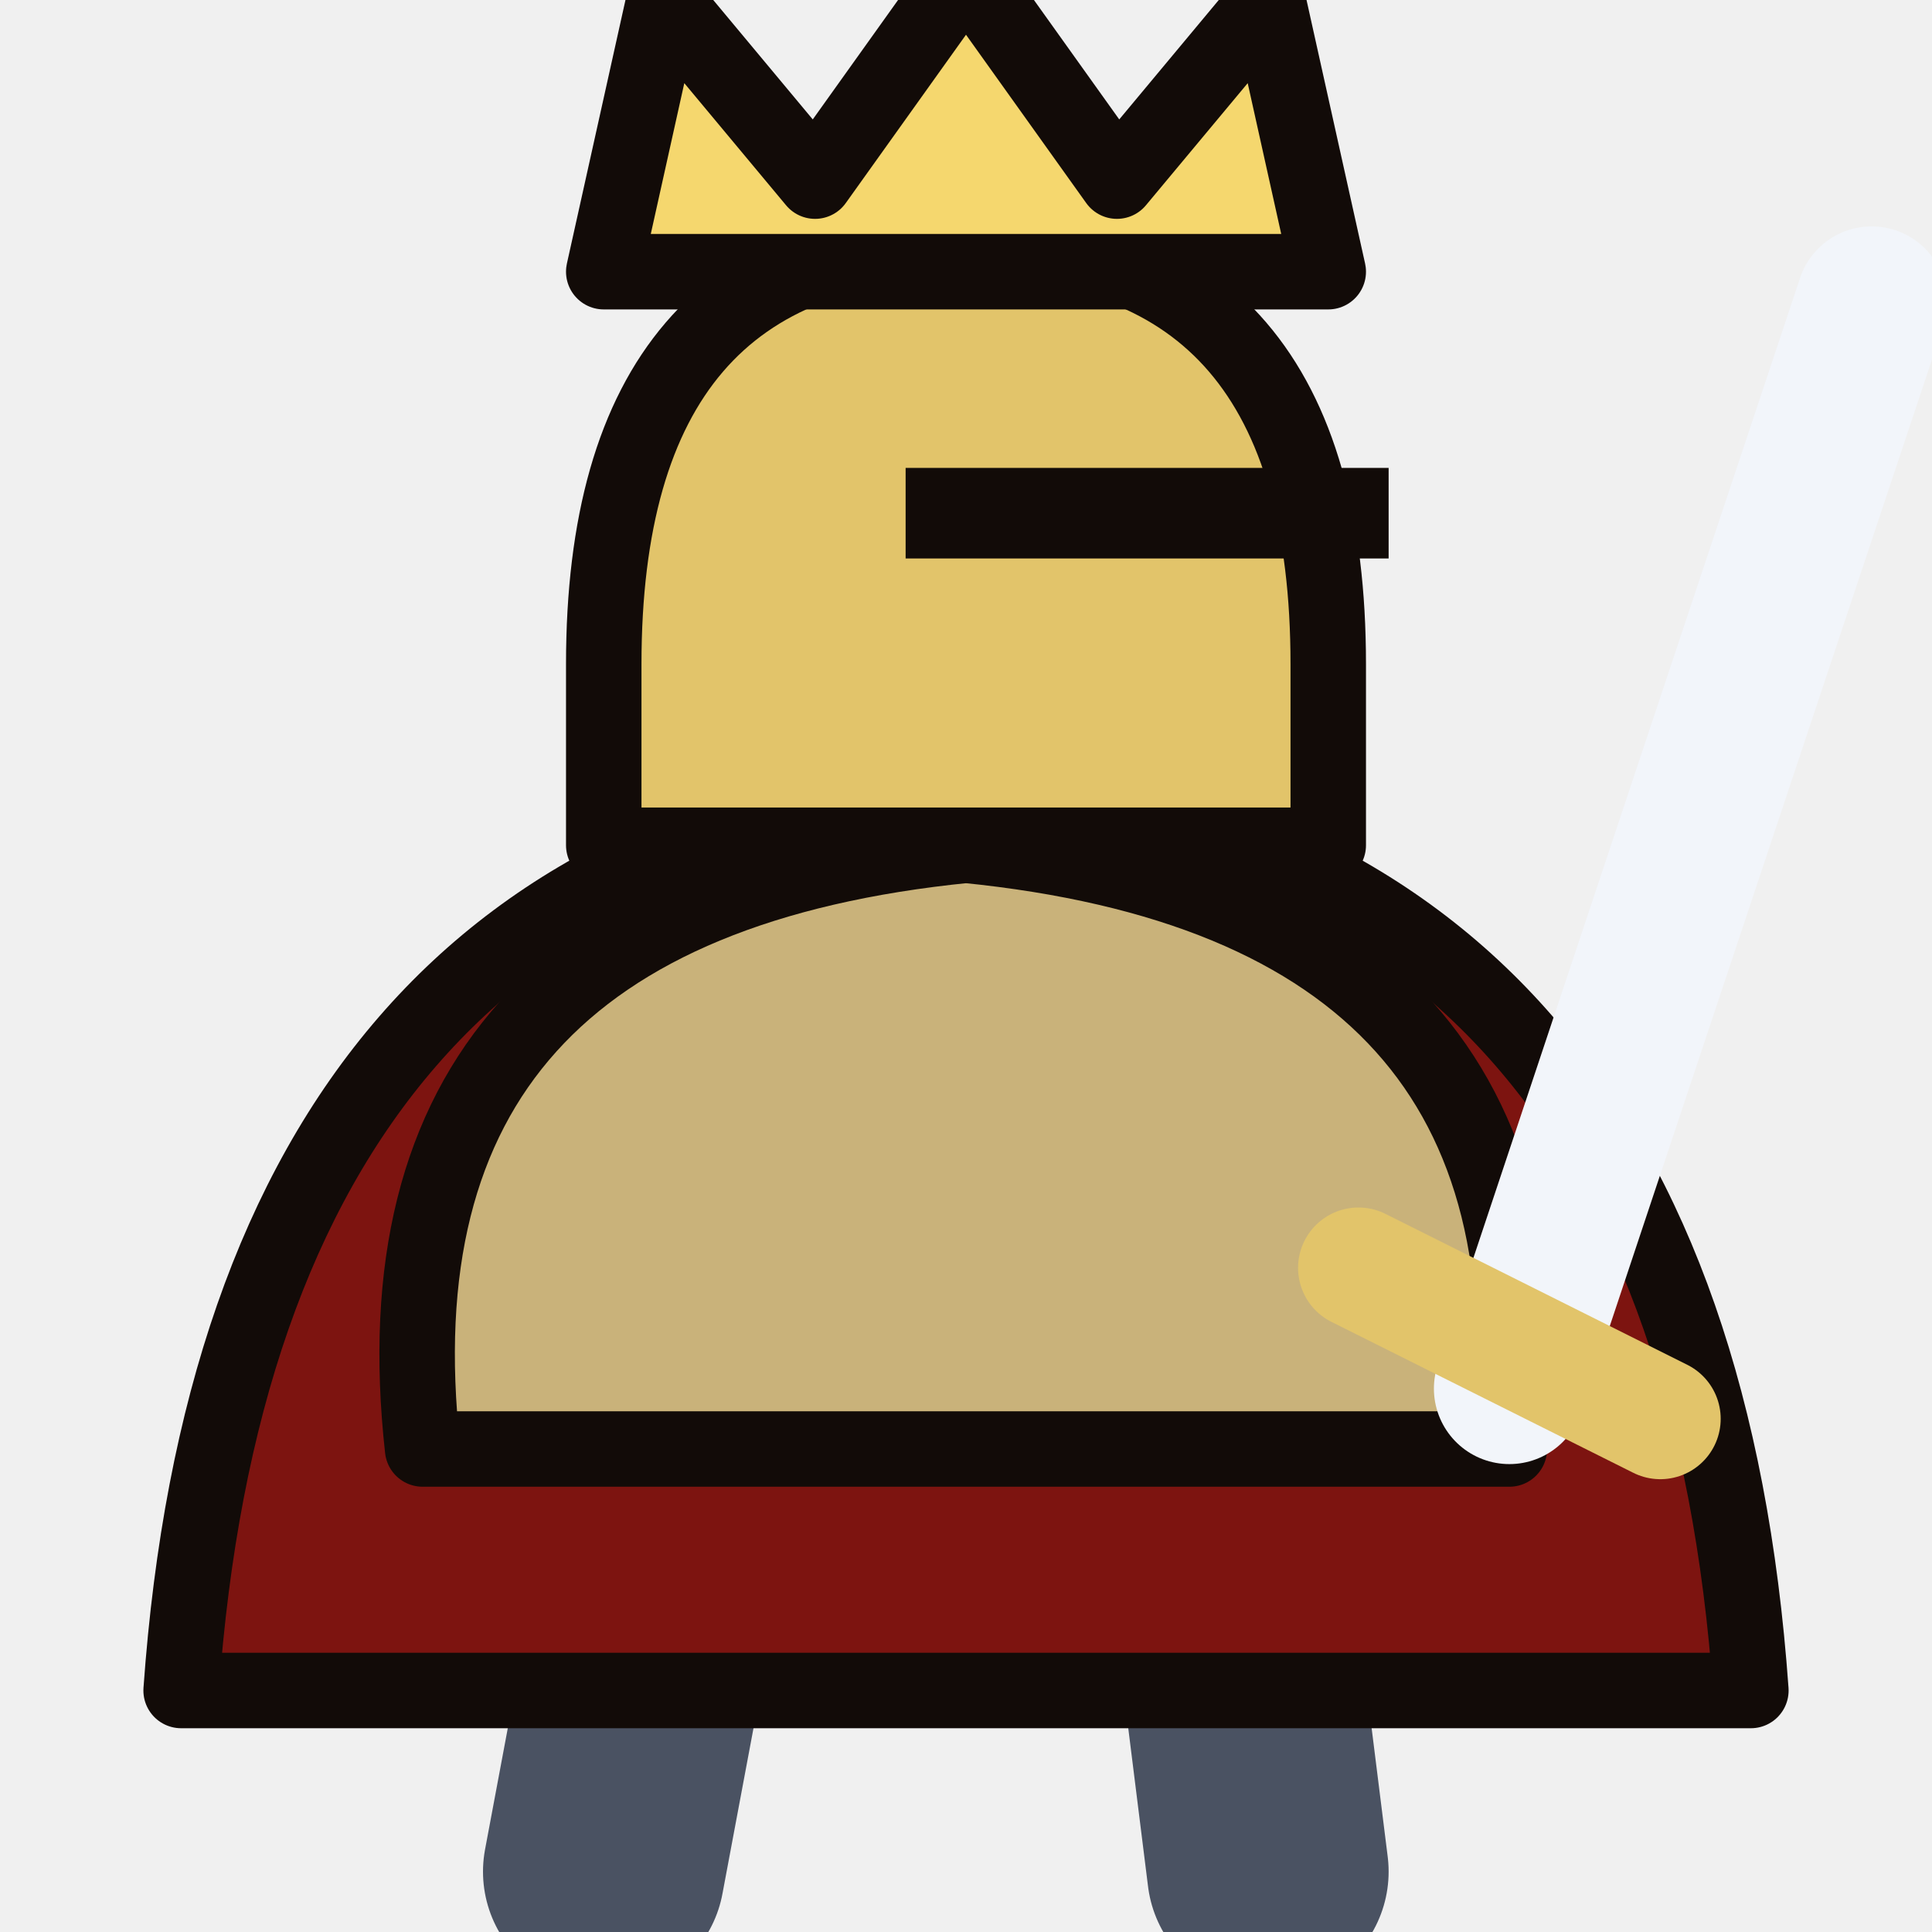
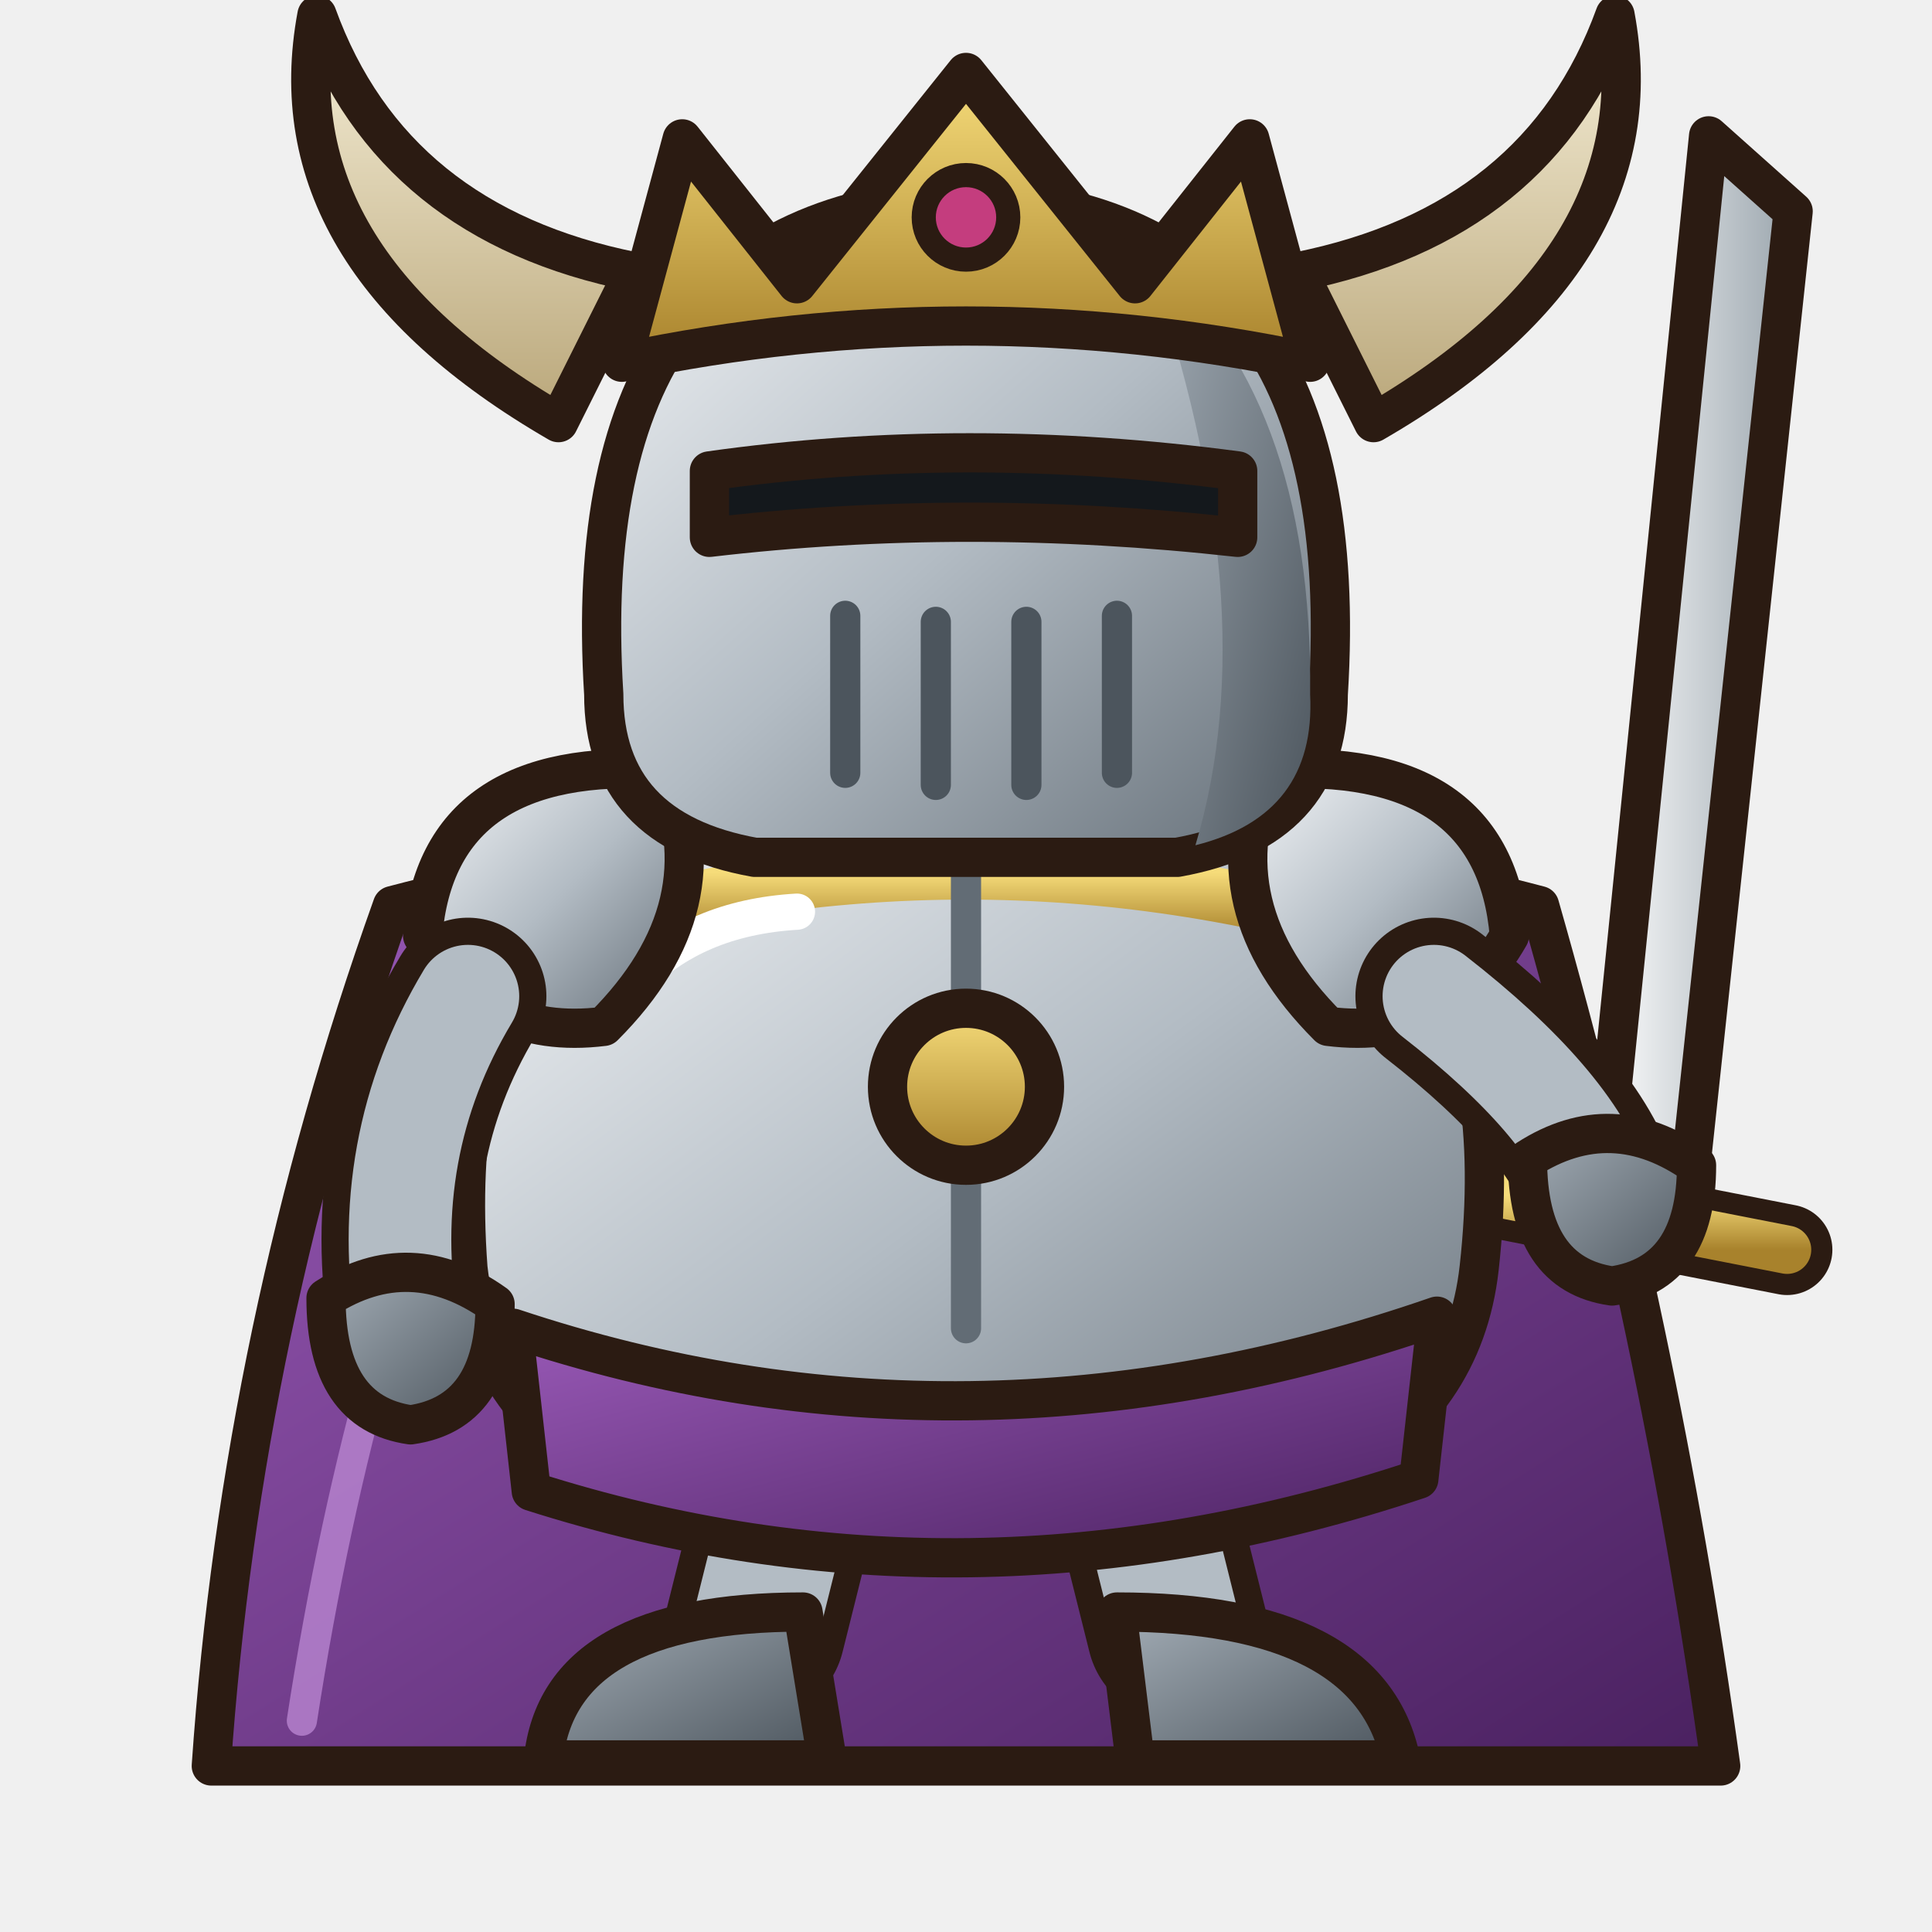
<svg xmlns="http://www.w3.org/2000/svg" viewBox="0 0 64 64">
-   <path d="M20 62 L23 46 M42 62 L40 46" stroke="#4a5262" stroke-width="8" stroke-linecap="round" />
-   <path d="M6 56 Q8 28 32 26 Q56 28 58 56 Z" fill="#7d1410" stroke="#120b08" stroke-width="2.5" stroke-linejoin="round" stroke-linecap="round" />
-   <path d="M14 48 Q12 30 32 28 Q52 30 50 48 Z" fill="#c9b27a" stroke="#120b08" stroke-width="2.5" stroke-linejoin="round" stroke-linecap="round" />
-   <path d="M20 22 Q20 8 32 8 Q44 8 44 22 L44 28 L20 28 Z" fill="#e2c46a" stroke="#120b08" stroke-width="2.5" stroke-linejoin="round" stroke-linecap="round" />
-   <path d="M30 17 L46 17" stroke="#120b08" stroke-width="3" />
-   <path d="M20 9 L22 0 L27 6 L32 -1 L37 6 L42 0 L44 9 Z" fill="#f5d76e" stroke="#120b08" stroke-width="2.5" stroke-linejoin="round" stroke-linecap="round" />
-   <path d="M50 46 L62 10" stroke="#f2f5fa" stroke-width="5" stroke-linecap="round" />
-   <path d="M45 42 L55 47" stroke="#e2c46a" stroke-width="4" stroke-linecap="round" />
+   <defs>
+     <linearGradient id="silver" x1="0" y1="0" x2="1" y2="1">
+       <stop offset="0" stop-color="#f4f6f8" />
+       <stop offset=".5" stop-color="#b3bcc4" />
+       <stop offset="1" stop-color="#626c75" />
+     </linearGradient>
+     <linearGradient id="silverDark" x1="0" y1="0" x2="1" y2="1">
+       <stop offset="0" stop-color="#a3adb6" />
+       <stop offset="1" stop-color="#4c555d" />
+     </linearGradient>
+     <linearGradient id="gold" x1="0" y1="0" x2="0" y2="1">
+       <stop offset="0" stop-color="#f6dc7a" />
+       <stop offset="1" stop-color="#a8822c" />
+     </linearGradient>
+     <linearGradient id="horn" x1="0" y1="1" x2="0" y2="0">
+       <stop offset="0" stop-color="#b9a679" />
+       <stop offset="1" stop-color="#f6efd8" />
+     </linearGradient>
+     <linearGradient id="purple" x1="0" y1="0" x2="1" y2="1">
+       <stop offset="0" stop-color="#9a5ab8" />
+       <stop offset="1" stop-color="#4a2160" />
+     </linearGradient>
+     <linearGradient id="blade" x1="0" y1="0" x2="1" y2="0">
+       <stop offset="0" stop-color="#ffffff" />
+       <stop offset="1" stop-color="#9aa5ad" />
+     </linearGradient>
+   </defs>
+   <g stroke="#2b1b12" stroke-width="1.3" stroke-linejoin="round" stroke-linecap="round">
+     <path d="M13 30 Q8 44 7 58.5 L57 58.5 Q55 44 51 30 Q32 25 13 30 Z" fill="url(#purple)" />
+     <path d="M10 57 Q12 44 16.5 34" fill="none" stroke="#b884d0" stroke-width="1" opacity=".8" />
+     <path d="M53 40 L56.6 4.5 L59.4 7 L55.8 40.6 Z" fill="url(#blade)" />
+     <path d="M50 39.6 L59.2 41.4" fill="none" stroke-width="3" />
+     <path d="M50 39.6 L59.2 41.4" fill="none" stroke="url(#gold)" stroke-width="1.6" />
+     <path d="M26 50 L25 54 M38 50 L39 54" fill="none" stroke-width="6" />
+     <path d="M26 50 L25 54 M38 50 L39 54" fill="none" stroke="#b3bcc4" stroke-width="4.2" />
+     <path d="M18 58.3 Q18.5 53.4 26.6 53.4 L27.4 58.3 Z" fill="url(#silverDark)" />
+     <path d="M37 53.4 Q45.4 53.4 46.4 58.3 L37.6 58.3 Z" fill="url(#silverDark)" />
+     <path d="M15.5 42 Q14.5 28.5 26 26.5 L39 26.5 Q50.5 28.5 49 42 Q48 51 32 51.5 Q16.5 51 15.5 42 Z" fill="url(#silver)" />
+     <path d="M17 44 Q32 49 47.6 43.6 L47 49 Q32 54 17.6 49.4 Z" fill="url(#purple)" />
+     <path d="M18 31 Q32 26.8 46 31" fill="none" stroke="url(#gold)" stroke-width="1.8" />
+     <path d="M32 28.5 L32 44" fill="none" stroke="#626c75" stroke-width="1" />
+     <circle cx="32" cy="36" r="2.6" fill="url(#gold)" />
+     <path d="M21 32.5 Q23 30.4 26.4 30.2" fill="none" stroke="#ffffff" stroke-width="1.2" />
+     <path d="M14 31 Q14.5 25 22 25.5 Q24 30 20 34 Q16 34.5 14 31 Z" fill="url(#silver)" />
+     <path d="M15.5 33 Q12.5 38 13.5 44" fill="none" stroke-width="5.2" />
+     <path d="M15.5 33 Q12.5 38 13.5 44" fill="none" stroke="#b3bcc4" stroke-width="3.4" />
+     <path d="M10.8 43 Q13.6 41.2 16.4 43.2 Q16.4 46.8 13.6 47.2 Q10.8 46.8 10.8 43 Z" fill="url(#silverDark)" />
+     <path d="M50 31 Q49.5 25 42 25.5 Q40 30 44 34 Q48 34.5 50 31 Z" fill="url(#silver)" />
+     <path d="M47.5 33 Q52 36.5 53 39.4" fill="none" stroke-width="5.2" />
+     <path d="M47.5 33 Q52 36.5 53 39.4" fill="none" stroke="#b3bcc4" stroke-width="3.4" />
+     <path d="M50.6 38.4 Q53.4 36.6 56.2 38.6 Q56.2 42.2 53.4 42.6 Q50.6 42.2 50.6 38.4 Z" fill="url(#silverDark)" />
+     <path d="M21 9 Q13 7.4 10.5 0.5 Q9 8.5 18.5 14 Z" fill="url(#horn)" />
+     <path d="M43 9 Q51 7.4 53.5 0.5 Q55 8.5 45.5 14 Z" fill="url(#horn)" />
+     <path d="M20 23 Q19 7 32 6.5 Q45 7 44 23 Q44 27.5 39 28.4 L25 28.4 Q20 27.5 20 23 Z" fill="url(#silver)" />
+     <path d="M38 8.5 Q43.5 13 43.4 23 Q43.6 27 39.6 28 Q42 20 38 8.5 Z" fill="url(#silverDark)" stroke="none" />
+     <path d="M23.5 15.6 Q32 14.4 41 15.6 L41 17.8 Q32 16.8 23.5 17.8 Z" fill="#14181c" />
+     <path d="M28 20.4 L28 25.6 M31 20.6 L31 26 M34 20.6 L34 26 M37 20.4 L37 25.6" fill="none" stroke="#4c555d" stroke-width="1" />
+     <path d="M20.6 12 L22.6 4.6 L26.4 9.4 L32 2.4 L37.6 9.4 L41.4 4.6 L43.4 12 Q32 9.6 20.6 12 Z" fill="url(#gold)" />
+     <circle cx="32" cy="7.2" r="1.4" fill="#c43d7e" stroke-width=".8" />
+   </g>
</svg>
